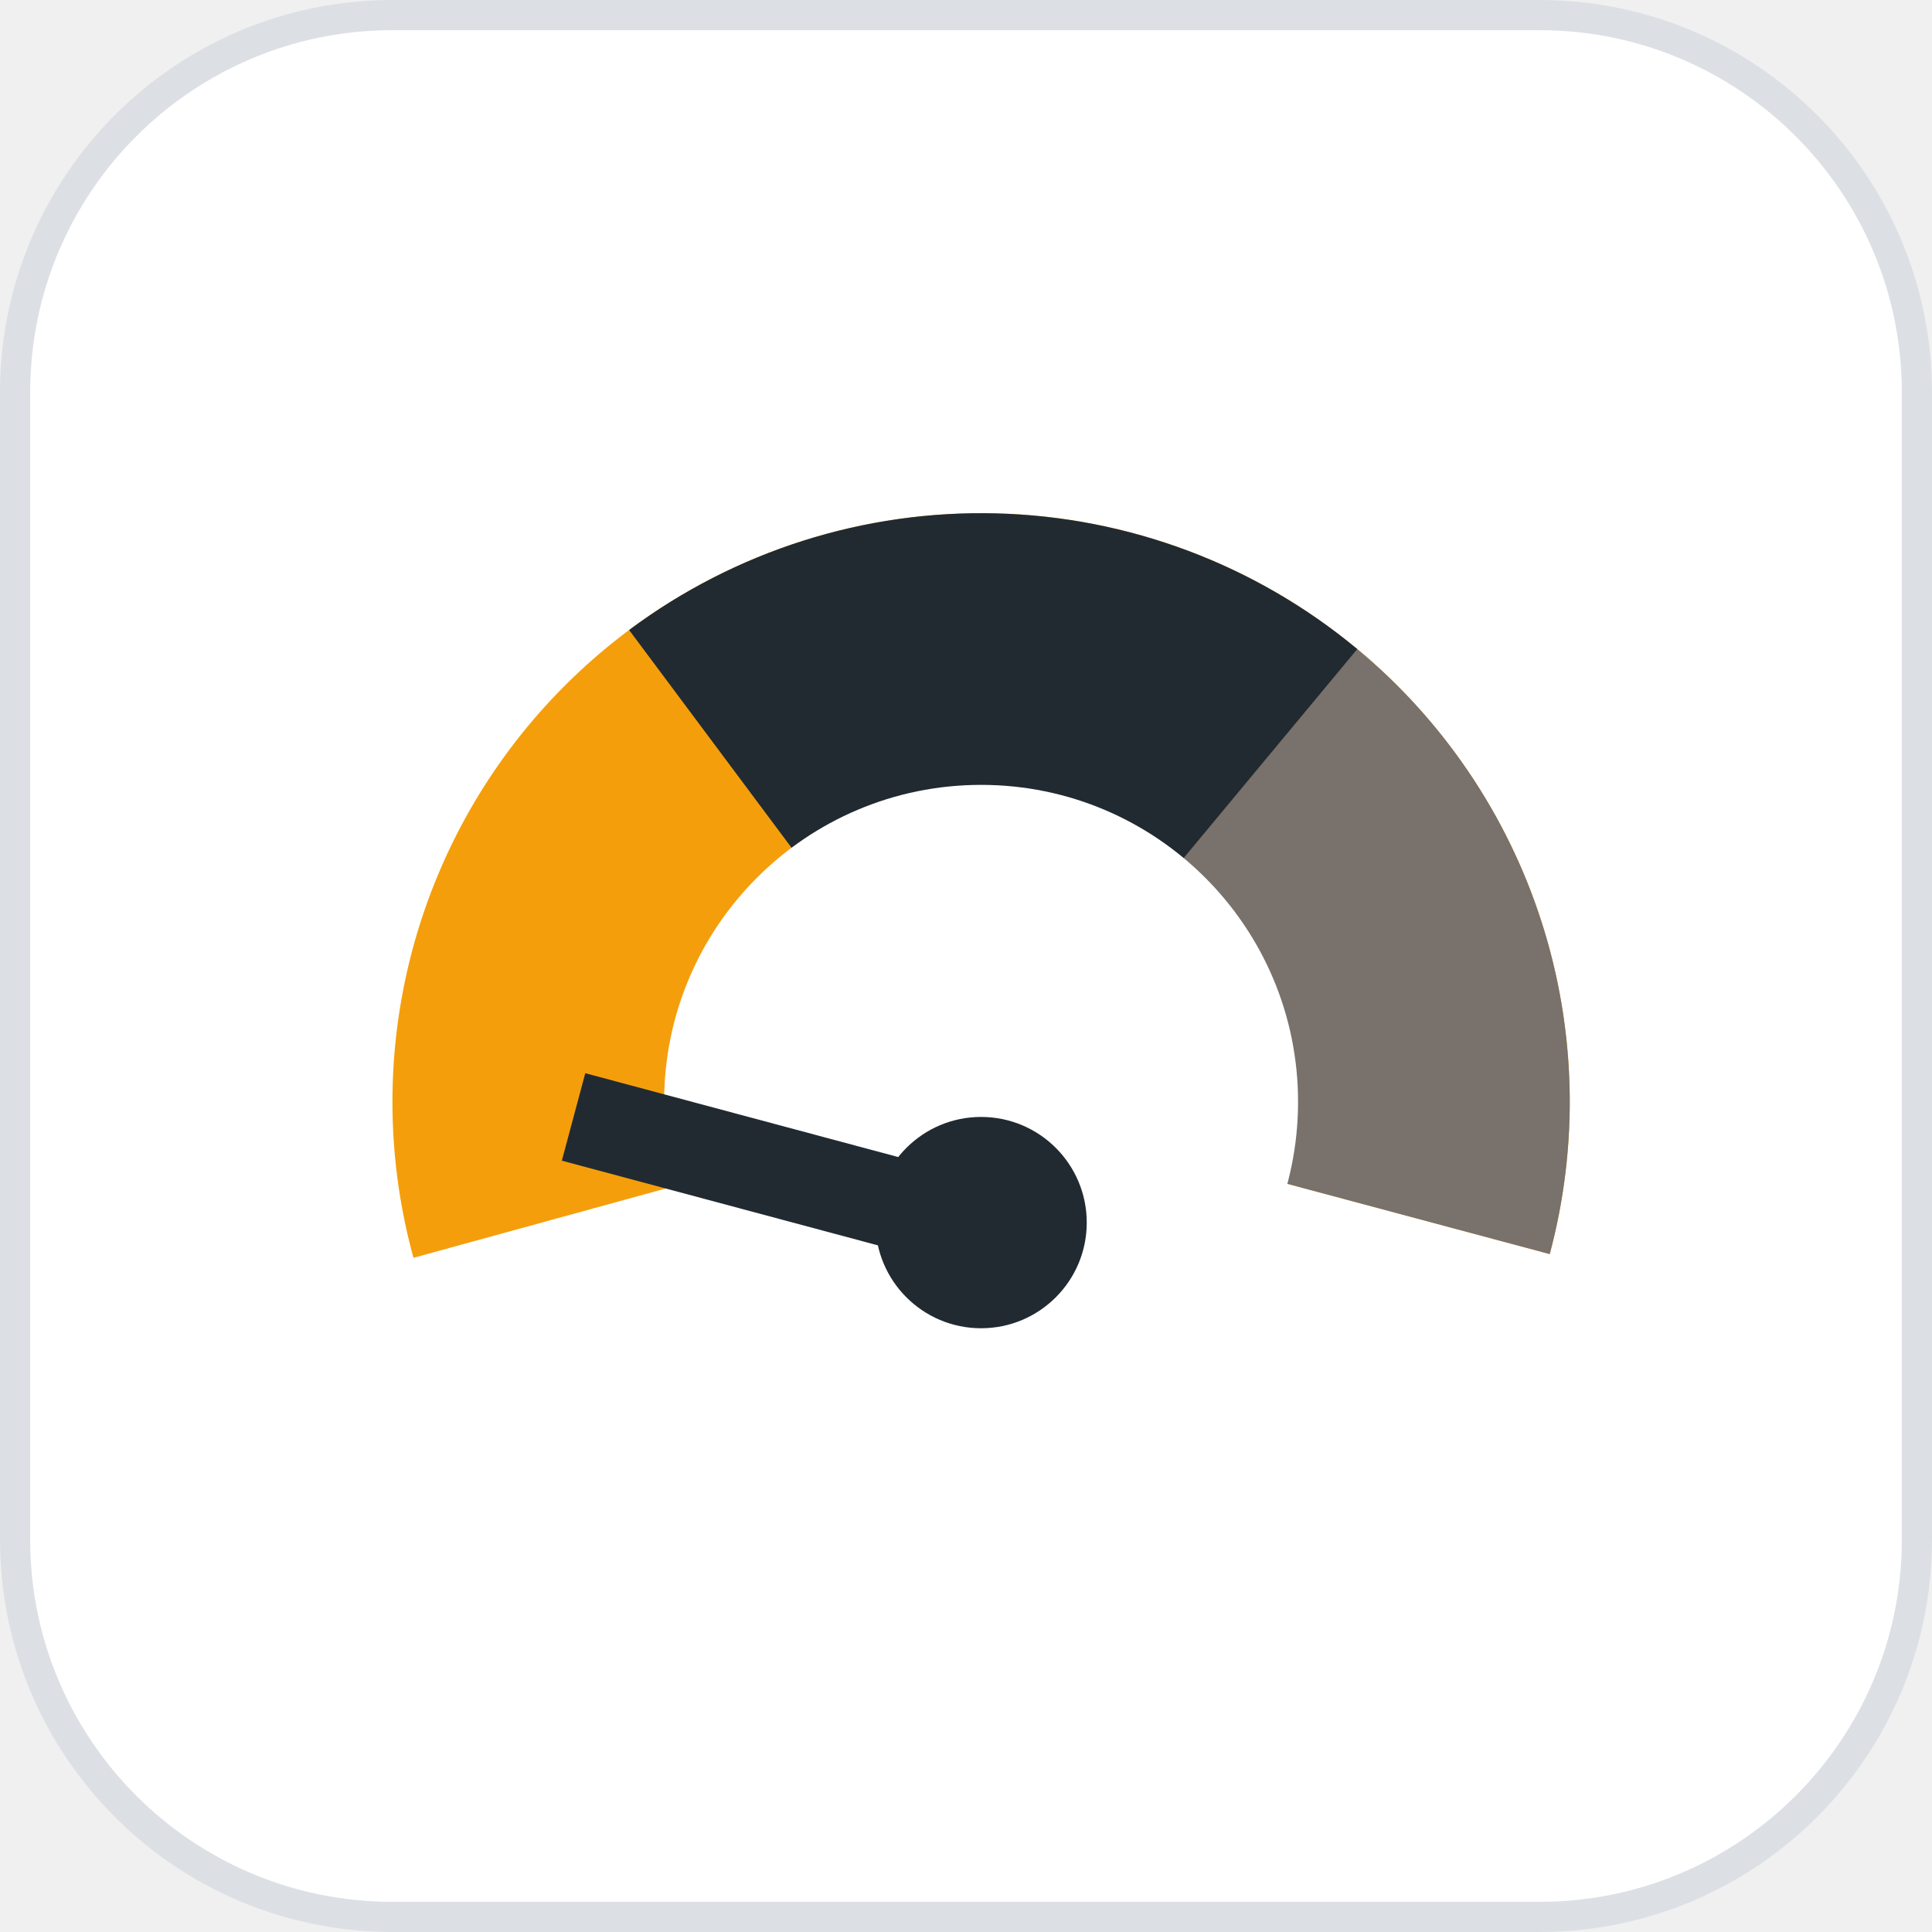
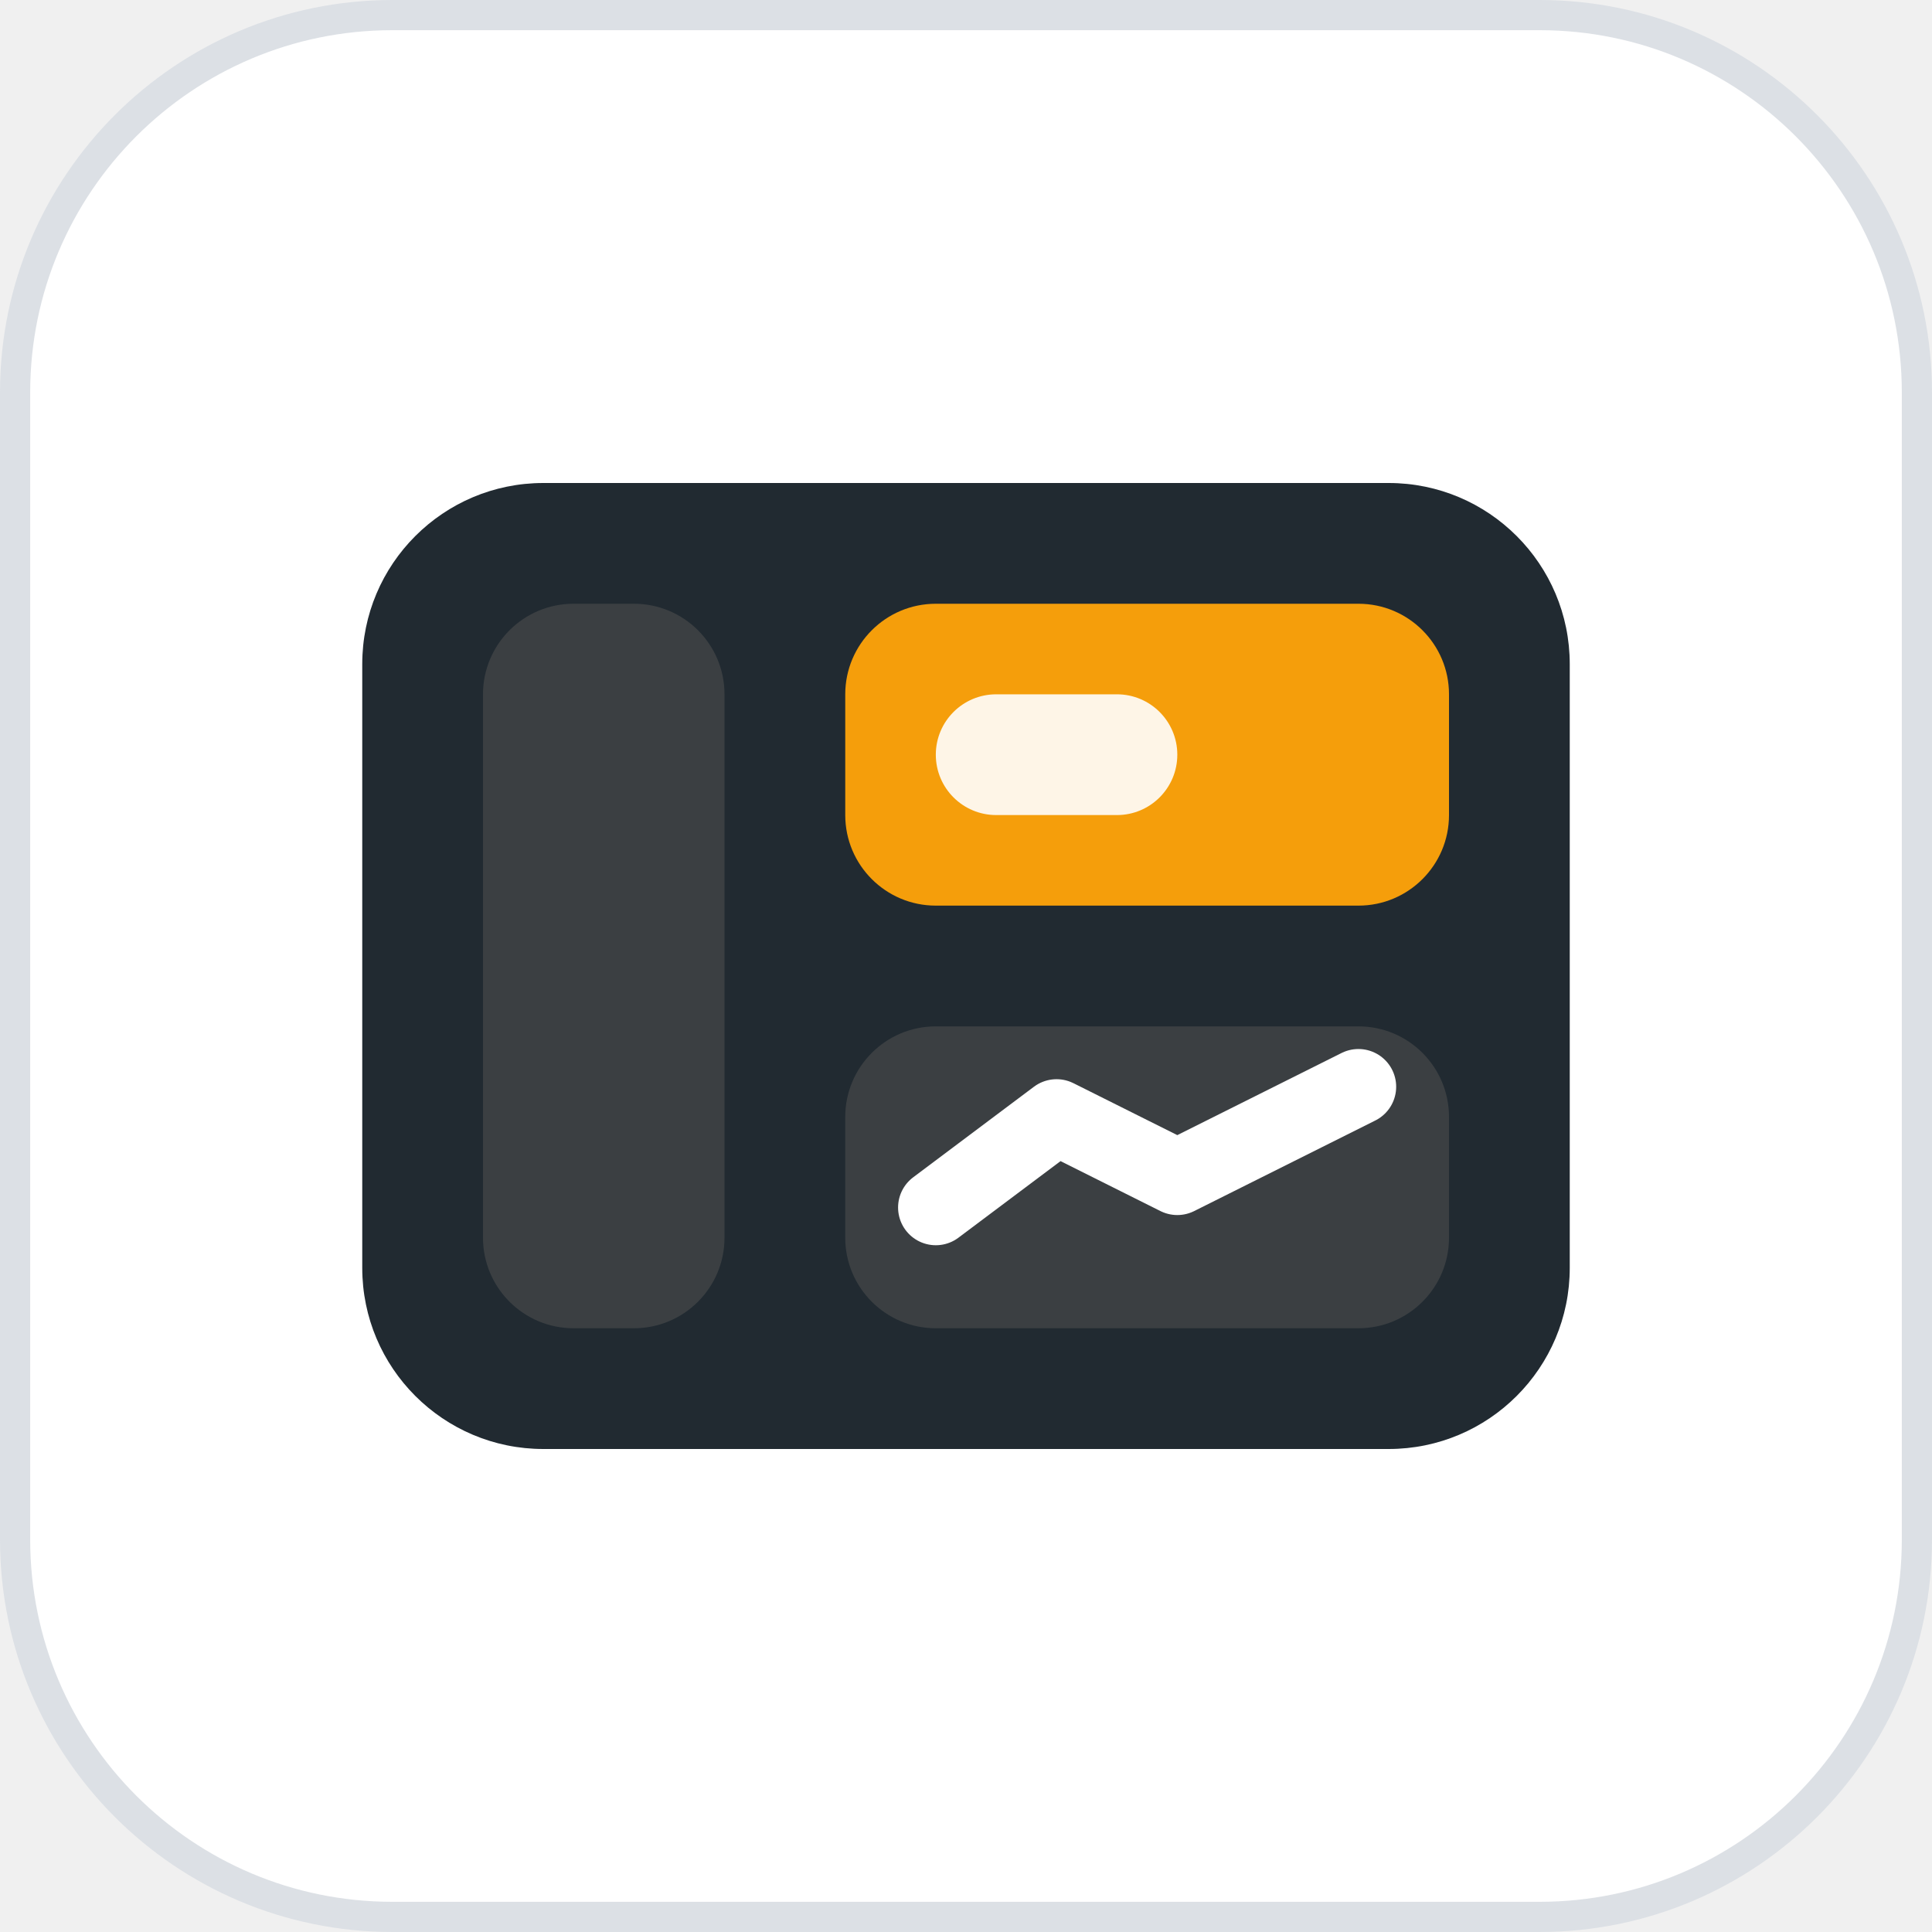
<svg xmlns="http://www.w3.org/2000/svg" width="64" height="64" viewBox="0 0 64 64" fill="none">
  <rect x="0.5" y="0.5" width="63" height="63" rx="12.5" fill="white" />
  <rect x="0.5" y="0.5" width="63" height="63" rx="12.5" stroke="#DCE0E5" />
-   <path d="M51.337 41.543C52.111 38.649 52.209 35.615 51.622 32.677C51.034 29.739 49.778 26.976 47.95 24.602C46.122 22.228 43.771 20.308 41.081 18.989C38.39 17.671 35.432 16.99 32.436 17C29.44 17.01 26.486 17.71 23.804 19.046C21.122 20.382 18.785 22.318 16.972 24.704C15.16 27.09 13.922 29.861 13.354 32.803C12.786 35.745 12.903 38.778 13.697 41.667L32.5 36.5L51.337 41.543Z" fill="#F59E0B" />
-   <path d="M51.337 41.543C52.304 37.931 52.212 34.116 51.071 30.554C49.931 26.992 47.79 23.833 44.904 21.454L32.5 36.5L51.337 41.543Z" fill="#78716C" />
-   <path d="M44.961 21.501C41.595 18.704 37.385 17.121 33.01 17.007C28.634 16.892 24.348 18.253 20.84 20.87L32.5 36.5L44.961 21.501Z" fill="#212A31" />
-   <circle cx="32.5" cy="36.5" r="10.5" fill="white" />
-   <circle cx="32.5" cy="40.5" r="3.5" fill="#212A31" />
-   <path d="M32.062 40.5L19 37" stroke="#212A31" stroke-width="3" />
+   <rect x="12" y="16" width="40" height="32" rx="6" fill="#212A31" />
+   <rect x="16" y="20" width="8" height="24" rx="3" fill="#78716C" fill-opacity="0.3" />
+   <rect x="28" y="20" width="20" height="10" rx="3" fill="#F59E0B" />
+   <rect x="31" y="23" width="8" height="4" rx="2" fill="white" fill-opacity="0.9" />
+   <rect x="28" y="34" width="20" height="10" rx="3" fill="#78716C" fill-opacity="0.3" />
+   <path d="M31 40 L35 37 L39 39 L45 36" stroke="white" stroke-width="2.5" stroke-linecap="round" stroke-linejoin="round" />
</svg>
